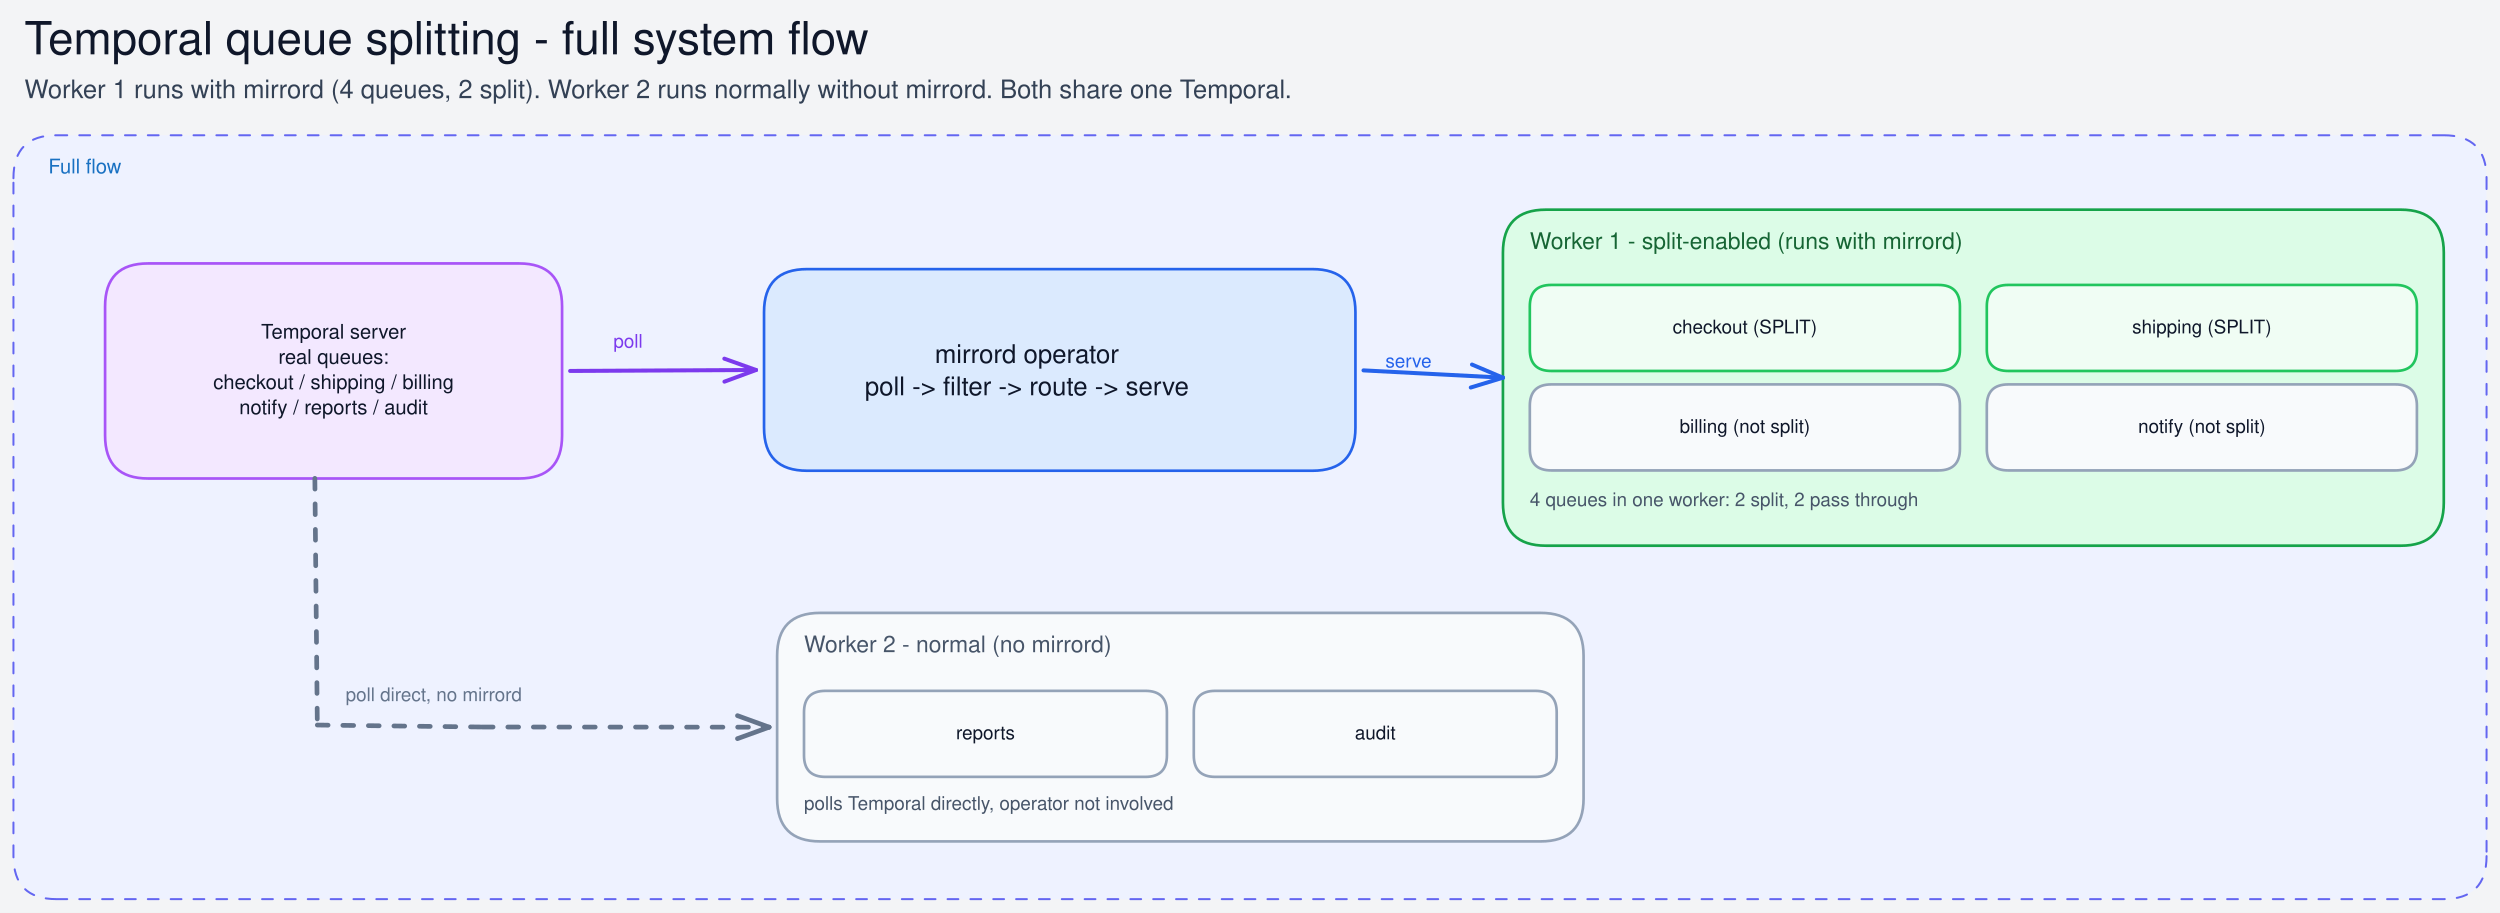
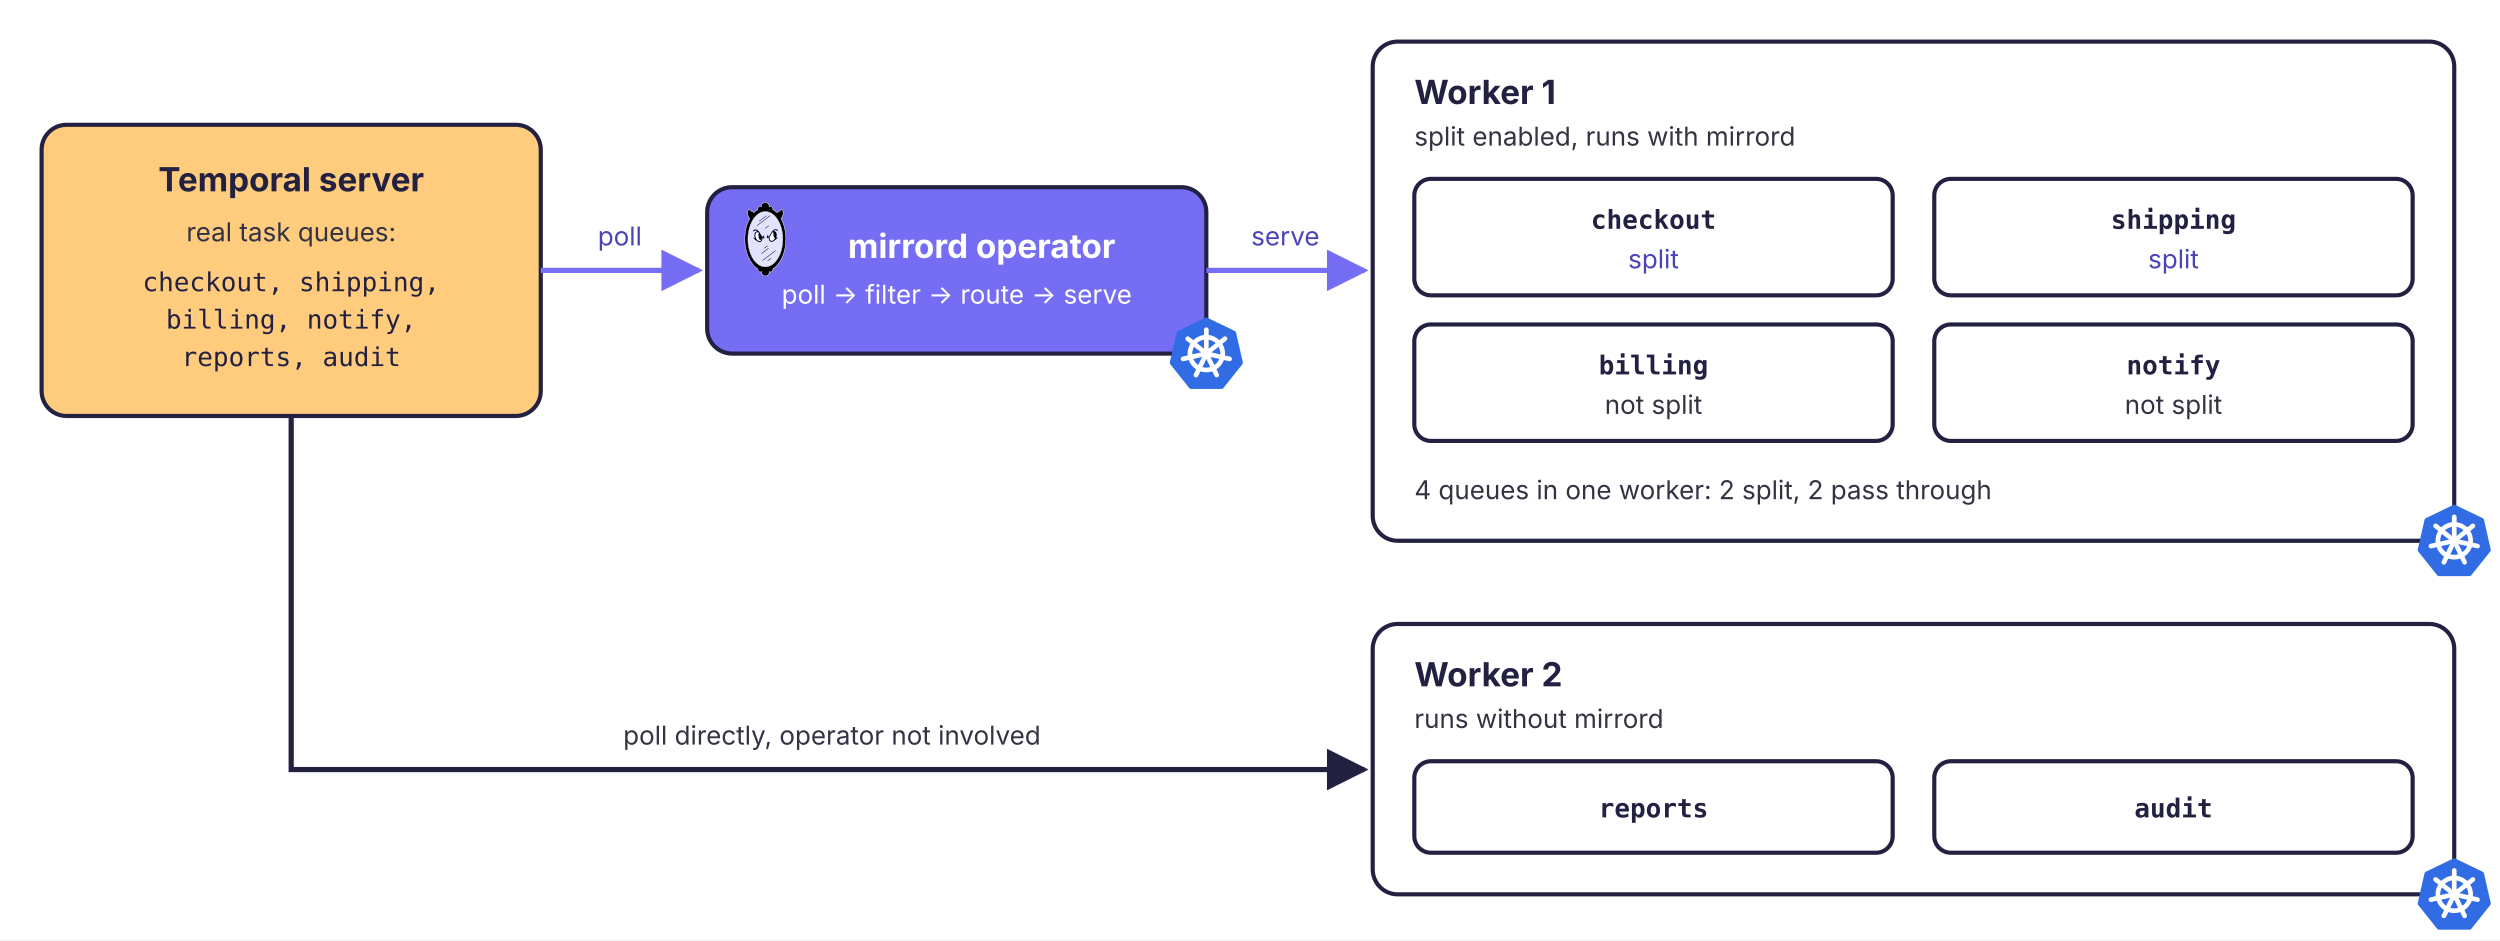
- <svg xmlns="http://www.w3.org/2000/svg" version="1.1" viewBox="0 0 1860 678.949" width="1860" height="678.949">
+ <svg xmlns="http://www.w3.org/2000/svg" viewBox="0 0 1202 452" width="1202" height="452" font-family="Inter, Helvetica, Arial, sans-serif" role="img" aria-labelledby="t d">
  <defs>
-     <style class="style-fonts">
-       </style>
+     <marker id="arrow" viewBox="0 0 10 10" refX="9" refY="5" markerWidth="8" markerHeight="8" orient="auto-start-reverse">
+       <path d="M0 0 L10 5 L0 10 z" fill="#232141" />
+     </marker>
+     <marker id="arrow-purple" viewBox="0 0 10 10" refX="9" refY="5" markerWidth="8" markerHeight="8" orient="auto-start-reverse">
+       <path d="M0 0 L10 5 L0 10 z" fill="#756DF3" />
+     </marker>
+     <symbol id="k8s" viewBox="0 0 32 32">
+       <polygon points="16.00,1.60 27.73,7.25 30.62,19.94 22.51,30.11 9.49,30.11 1.38,19.94 4.27,7.25" fill="#326CE5" stroke="#326CE5" stroke-width="2" stroke-linejoin="round" />
+       <g fill="none" stroke="#ffffff" stroke-width="2" stroke-linecap="round">
+         <circle cx="16" cy="16" r="7" />
+         <line x1="16.00" y1="13.40" x2="16.00" y2="5.80" />
+         <line x1="18.03" y1="14.38" x2="23.97" y2="9.64" />
+         <line x1="18.53" y1="16.58" x2="25.94" y2="18.27" />
+         <line x1="17.13" y1="18.34" x2="20.43" y2="25.19" />
+         <line x1="14.87" y1="18.34" x2="11.57" y2="25.19" />
+         <line x1="13.47" y1="16.58" x2="6.06" y2="18.27" />
+         <line x1="13.97" y1="14.38" x2="8.03" y2="9.64" />
+       </g>
+       <circle cx="16" cy="16" r="2.4" fill="#ffffff" />
+     </symbol>
+     <symbol id="mirrord" viewBox="97 61 391 696">
+       <path fill="#ffffff" d="M255.6,387c4.1,19.1-0.9,36.1-12,40.5c-8.2,3.2-17.8,0-26.5-8.2c-0.3-0.6-0.9-0.9-1.5-1.2c0,0,0,0-0.3-0.3 c-5.5-5.6-10.5-13.2-14-22c-4.7-11.5-6.1-23.2-4.4-33.5c1.8-9.4,6.1-16.1,12.8-18.8c5.5-2.3,12.5-1.5,19.3,2.6 c1.5,2.3,2.6,4.4,3.8,6.2c-4.1,2.6-6.4,10.3-6.4,20.3l3.2,1.8l11.1,6.5l-12.5,1.5h-0.9c0.3,1.2,0.3,2.3,0.6,3.5 c3.2,17.9,12,31.1,19,29.7c6.4-1.2,9.6-14.4,7.6-30.2C255.3,386.4,255.6,386.7,255.6,387z" />
+       <path fill="#ffffff" d="M384,398.4c-3.2,6.8-7.3,12.3-12,17c0,0,0,0-0.3,0c-0.6,0.3-0.9,0.9-1.2,1.2c-8.7,7.9-18.4,11.5-26.5,8.2 c-11.1-4.7-16-21.4-12-40.5c1.5-1.8,3.2-3.8,4.7-5.6c5-6.5,9-13.2,12.8-20l1.2-2.1c1.2-1.8,2-3.8,3.2-5.6c1.2-2.1,2.6-4.4,4.4-7 c3.5-2.1,6.7-3.2,9.9-3.8c-2,4.7-2.3,10.3-2.3,15.3l3.2,1.8l11.1,6.5l-12.5,1.5h-0.9c0.3,1.2,0.3,2.3,0.6,3.8 C370.5,384.6,377.5,397,384,398.4z" />
+       <path fill="#E4E3FD" d="M405,391.7c-1.5-1.2-3.8-0.9-5,0.6c-3.2,4.1-7,7.9-11.1,11.5c1.2-2.3,2.6-5,3.5-7.6 c5.3-12.6,6.7-25.8,4.7-37.3c-2.3-12-8.2-20.6-16.9-24.1c-4.1-1.8-8.8-2.1-13.7-1.2c4.4-4.4,10.2-8.5,17.5-10 c8.2-1.5,16.6,1.5,20.4,7.3c1.2,1.5,3.2,2.1,5,0.9c1.5-1.2,2-3.2,0.9-4.7c-5.5-8.2-16.6-12.3-27.4-10c-11.1,2.1-19.3,9.7-24.2,15.6 c-2,2.3-3.8,5-5.5,7.3c-2,2.9-3.5,5.6-5,8.2c-1.2,2.1-2.3,3.8-3.2,5.6l-1.2,2.1c-3.8,6.5-7.6,13.2-12.3,19.1 c-5.8,7.6-11.7,12.9-18.4,16.7c0.6-5,2-9.7,4.4-14.1c0.9-1.8,0.3-3.8-1.5-4.7c-1.7-0.9-3.8-0.3-4.7,1.5c-2.9,5.6-4.7,11.5-5.3,17.6 c0,0.9-0.3,3.5,1.5,5.6c1.2,1.2,2.3,1.8,4.1,1.8c1.5,0,2.9-0.3,4.4-1.5c2.6-1.5,5.3-3.2,7.9-5.3c-1.7,18.5,5,34.1,17.5,39.3 c2.9,1.2,5.8,1.8,8.8,1.8c8.5,0,17.5-4.4,25.4-12c11.4-6.2,21.6-14.4,29.5-24.7C406.7,395.2,406.4,392.8,405,391.7z M292.1,149.1 c90.1,0,163.6,116.6,163.6,259.6s-73.5,259.6-163.6,259.6c-90.4,0-163.6-116.6-163.6-259.6S201.9,149.1,292.1,149.1z M389.5,517.3 c0.9-0.6,0.9-1.8,0.3-2.3c-0.6-0.9-1.8-0.9-2.3-0.3l-122.5,93.7c-0.9,0.6-0.9,1.8-0.3,2.3c0.3,0.3,0.9,0.6,1.5,0.6 c0.3,0,0.9,0,1.2-0.3L389.5,517.3z M346.9,589c0.9-0.6,0.9-1.8,0.3-2.3c-0.6-0.9-1.8-0.9-2.3-0.3l-31.2,23.2 c-0.9,0.6-0.9,1.8-0.3,2.3c0.3,0.6,0.9,0.9,1.5,0.9c0.3,0,0.6-0.3,0.9-0.3L346.9,589z M338.2,189.1c0.9-0.6,0.9-1.8,0.3-2.3 c-0.6-0.9-1.8-0.9-2.3-0.3l-122.5,93.4c-0.9,0.6-0.9,1.8-0.3,2.3c0.3,0.3,0.9,0.6,1.5,0.6c0.3,0,0.9,0,0.9-0.3L338.2,189.1z M324.4,284.5c0.9-0.6,0.9-1.8,0.3-2.3c-0.6-0.9-1.7-0.9-2.3-0.3l-31.2,22.9c-0.9,0.6-0.9,1.8-0.3,2.3c0.3,0.6,0.9,0.6,1.5,0.6 c0.3,0,0.6,0,0.9-0.3L324.4,284.5z M322.7,495.9c0.9-0.6,0.9-1.8,0.3-2.3c-0.6-0.9-1.8-0.9-2.3-0.3l-66.2,50.8 c-0.9,0.6-0.9,1.8-0.3,2.3c0.3,0.3,0.9,0.6,1.5,0.6c0.3,0,0.6,0,0.9-0.3L322.7,495.9z M314.8,472.4c0.9-0.6,0.9-1.8,0.3-2.3 c-0.6-0.9-1.8-0.9-2.3-0.3L281.6,493c-0.9,0.6-0.9,1.8-0.3,2.3c0.3,0.6,0.9,0.9,1.5,0.9c0.3,0,0.9-0.3,0.9-0.3L314.8,472.4z M302.3,190.5c0.9-0.6,0.9-1.8,0.3-2.3c-0.6-0.9-1.7-0.9-2.3-0.3L234,239c-0.9,0.6-0.9,1.8-0.3,2.3c0.3,0.3,0.9,0.6,1.5,0.6 c0.3,0,0.9,0,1.2-0.3L302.3,190.5z M280.1,399.6c1.8-2.1,1.5-4.7,1.5-5.6c-0.6-6.2-2.3-12.3-5-17.9c-0.9-1.8-2.9-2.3-4.7-1.5 c-1.8,0.9-2.3,2.9-1.5,4.7c2.3,4.4,3.8,9.4,4.4,14.1c-6.4-3.8-12.5-9.4-18.4-16.7c-4.7-6.2-8.8-12.9-12.3-19.1l-1.5-2.3 c-1.2-1.8-2-3.8-3.2-5.6c-1.5-2.3-2.9-5.3-5-8.2c0,0,0,0,0-0.3c-1.5-2.3-3.5-5-5.5-7.3c-5-5.9-13.1-13.2-24.2-15.6 c-10.8-2.1-21.9,2.1-27.4,10c-1.2,1.5-0.6,3.8,0.9,4.7c1.5,1.2,3.8,0.6,4.7-0.9c4.1-5.9,12.5-8.8,20.4-7.3 c7.3,1.5,13.1,5.9,17.5,10c-4.7-0.9-9.3-0.3-13.7,1.2c-8.8,3.5-14.6,12-16.9,24.1c-2,11.5-0.3,24.7,4.7,37.3 c1.2,2.6,2.3,5.3,3.5,7.6c-4.1-3.5-7.9-7.3-11.1-11.5c-1.2-1.5-3.5-1.8-5-0.6c-1.5,1.2-1.8,3.5-0.6,5c8.2,10,18.4,18.5,29.5,24.7 c7.9,7.6,16.9,11.7,25.7,11.7c2.9,0,6.1-0.6,8.8-1.8c12.5-5.3,19-20.6,17.5-39.3c2.6,2.1,5,3.8,7.9,5.3c1.5,0.9,2.9,1.2,4.4,1.2 C277.8,401.4,279.2,400.8,280.1,399.6z" />
+       <path d="M439.4,215.2c29.5,54,45.5,122.4,45.5,193.8c0,123.6-49,234.9-122.8,279.2c0.6,2.1,1.2,4.4,1.2,6.8 c0,12.3-10.2,22.6-22.5,22.6c-4.4,0-8.8-1.2-12.3-3.5c0.3,1.2,0.3,2.6,0.3,3.8c0,20.3-16.3,36.7-36.5,36.7s-36.5-16.4-36.5-36.7 c0-1.2,0-2.6,0.3-3.8c-3.5,2.3-7.9,3.5-12.3,3.5c-12.3,0-22.5-10-22.5-22.6c0-2.3,0.3-4.7,1.2-6.8C148.6,643.6,99.3,532.3,99.3,409 c0-71.9,16.3-140.9,46.4-195.3c-1.5-0.9-2.3-2.1-3.5-3.2c-9.9-11.2-15.5-26.4-16.9-42.6c-0.6-11.5,0.9-23.2,5-33.8 c0.6-1.8,2.6-6.8,7.6-7.3c5.3-0.6,8.5,3.8,11.4,7.9c1.2,1.5,2.3,2.9,2.9,3.8c5.5,5.3,12.5,9.7,21.6,13.8c4.4,2.1,9,3.8,13.4,5.3 c11.1-11.2,22.8-20.6,35-27.9c-0.6-2.3-1.2-4.4-1.2-6.8c0-12.3,10.2-22.6,22.5-22.6c4.4,0,8.8,1.2,12.3,3.5c0-1.2-0.3-2.6-0.3-3.8 c0-20.3,16.3-36.7,36.5-36.7c20.1,0,36.5,16.4,36.5,36.7c0,1.2,0,2.6-0.3,3.8c3.5-2.3,7.9-3.5,12.3-3.5c12.5,0,22.5,10.3,22.5,22.6 c0,2.3-0.3,4.7-1.2,6.8c12.5,7.6,24.8,17.3,36.2,29.1c4.7-1.5,9-3.2,13.7-5.3c9-4.1,16-8.5,21.6-13.8c0.9-0.9,2-2.3,2.9-3.8 c2.9-4.1,6.1-8.5,11.4-7.9c5,0.6,7,5.6,7.6,7.3c4.1,10.6,5.5,22.3,4.7,33.8c-1.2,15.9-7,31.4-16.9,42.6 C442.3,212.6,441.1,214,439.4,215.2z M455.7,409c0-143.3-73.5-259.6-163.6-259.6c-90.4,0-163.6,116.6-163.6,259.6 c0,143,73.5,259.6,163.6,259.6C382.5,668.6,455.7,552,455.7,409z" />
+       <path fill="#ffffff" d="M292.4,756.6c-21.2,0-38.5-17.4-38.5-38.7c0-0.1,0-0.2,0-0.3c-3,1.3-6.5,2-10,2c-13.5,0-24.5-11-24.5-24.6 c0-2.2,0.2-4.2,0.7-5.9c-36.1-22.2-66.8-60.3-88.9-110.2C109,528.5,97.3,469.7,97.3,409c0-71.5,16.3-140.6,45.8-194.7 c-0.6-0.5-1.1-1-1.5-1.5c-0.3-0.3-0.5-0.6-0.8-0.8l-0.1-0.1c-9.7-10.9-15.9-26.4-17.4-43.7c-0.6-12.5,1.1-24.4,5.1-34.7 c0.8-2.3,3.2-7.9,9.2-8.6c6.5-0.7,10.4,4.7,13.2,8.7c1.1,1.4,2.2,2.8,2.9,3.7c5.3,5,11.9,9.2,20.9,13.3c3.5,1.7,7.6,3.3,12.1,4.8 c10.7-10.7,21.9-19.6,33.2-26.5c-0.5-1.9-0.9-3.7-0.9-5.8c0-13.3,11.2-24.6,24.5-24.6c3.5,0,6.9,0.7,10,2c0-0.1,0-0.2,0-0.3 c0-21.3,17.3-38.7,38.5-38.7c21.2,0,38.5,17.4,38.5,38.7c0,0.1,0,0.2,0,0.3c3-1.3,6.5-2,10-2c13.5,0,24.5,11,24.5,24.6 c0,2.2-0.2,4.2-0.7,5.9c12.2,7.6,23.8,16.9,34.3,27.6c3.7-1.2,7.6-2.7,12.3-4.8c9-4.1,15.7-8.4,21-13.4c0.7-0.7,1.8-2,2.6-3.4 l0.1-0.1c2.8-4,6.7-9.5,13.2-8.8c6,0.7,8.5,6.3,9.3,8.7c4,10.4,5.7,22.4,4.8,34.5c-1.2,16.6-7.5,32.4-17.2,43.5c-0.4,1-1.3,2-2.4,3 c29,53.9,44.9,122.4,44.9,193.3c0,60.9-11.7,119.7-33.9,170.2c-22,49.9-52.6,87.9-88.6,110c0.5,1.9,0.8,3.8,0.8,5.8 c0,13.3-11.2,24.6-24.5,24.6c-3.5,0-6.9-0.7-10-2c0,0.1,0,0.2,0,0.3C330.8,739.2,313.6,756.6,292.4,756.6z M259.4,709.5l-1.2,5 c-0.2,0.9-0.2,2.3-0.2,3.3c0,19.1,15.5,34.7,34.5,34.7s34.5-15.6,34.5-34.7c0-1.1,0-2.4-0.2-3.3l-1.2-5l4.3,2.9 c3.1,2.1,7,3.2,11.1,3.2c11.1,0,20.5-9.4,20.5-20.6c0-2.1-0.5-4.2-1.1-6.2l-0.4-1.5l1.3-0.8c72.9-43.8,121.8-155.3,121.8-277.5 c0-70.8-16.1-139.3-45.3-192.8l-0.9-1.6l1.5-1c1.6-1.1,2.3-2.2,2.4-2.5l0.1-0.4l0.3-0.3c9.3-10.4,15.2-25.5,16.4-41.4 c0.9-11.6-0.7-22.9-4.5-32.9c-0.6-1.7-2.3-5.6-6-6.1c-3.8-0.4-6.3,2.6-9.5,7c-0.9,1.5-2.1,3-3.2,4.1c-5.7,5.4-12.7,9.9-22.2,14.2 c-5.4,2.4-9.7,4-13.9,5.4l-1.2,0.4l-0.9-0.9c-10.9-11.3-23-21-35.8-28.8l-1.5-0.9l0.7-1.6c0.7-1.6,1-3.5,1-6 c0-11.4-9.2-20.6-20.5-20.6c-4.1,0-8.1,1.1-11.1,3.2l-4.3,2.9l1.2-5c0.2-0.9,0.2-2.3,0.2-3.3c0-19.1-15.5-34.7-34.5-34.7 c-19,0-34.5,15.6-34.5,34.7c0,0.5,0.1,1.1,0.1,1.7c0.1,0.7,0.2,1.4,0.2,2.1v3.8l-3.1-2.1c-3.1-2.1-7-3.2-11.1-3.2 c-11.1,0-20.5,9.4-20.5,20.6c0,1.9,0.4,3.6,0.9,5.6l0.5,2.1l-1.3,0.8c-11.8,7.1-23.5,16.4-34.6,27.6l-0.9,0.9l-1.2-0.4 c-5.1-1.7-9.7-3.5-13.6-5.4c-9.5-4.3-16.5-8.8-22.1-14.2l-0.2-0.2l-0.1-0.2c-0.5-0.8-1.7-2.2-2.8-3.6l-0.1-0.1 c-3.1-4.4-5.7-7.5-9.5-7.1c-3.7,0.4-5.4,4.3-5.9,6c-3.8,9.8-5.5,21.2-4.9,33c1.5,16.4,7.3,31.1,16.4,41.3c0.3,0.3,0.6,0.6,0.9,0.9 c0.7,0.8,1.4,1.5,2.2,2l1.6,1l-0.9,1.7c-29.7,53.8-46.1,122.8-46.1,194.3c0,121.9,49.2,233.4,122.4,277.5l1.5,0.9l-0.7,1.6 c-0.7,1.6-1,3.5-1,6c0,11.4,9.2,20.6,20.5,20.6c4.1,0,8.1-1.1,11.1-3.2L259.4,709.5z M292.1,670.6c-91.3,0-165.6-117.3-165.6-261.6 s74.3-261.6,165.6-261.6c91.3,0,165.6,117.3,165.6,261.6S383.4,670.6,292.1,670.6z M292.1,151.4c-89.1,0-161.6,115.5-161.6,257.6 c0,68.8,16.9,133.5,47.7,182.3c30.6,48.5,71,75.2,113.9,75.2c89.1,0,161.6-115.5,161.6-257.6C453.7,267,381.2,151.4,292.1,151.4z" />
+       <path d="M344.9,586.3c0.9-0.6,1.7-0.3,2.3,0.3c0.6,0.9,0.3,1.8-0.3,2.3l-31.2,23.2c-0.3,0.3-0.6,0.3-0.9,0.3 c-0.6,0-1.2-0.3-1.5-0.9c-0.6-0.9-0.3-1.8,0.3-2.3L344.9,586.3z" />
+       <path d="M372,415.5c4.4-4.4,8.5-10.3,12-17c-6.4-1.8-13.4-13.8-16.3-29.7c-0.3-1.2-0.6-2.3-0.6-3.8h0.9l12.5-1.5l-11.1-6.5 l-3.2-1.8c0-5,0.3-10.6,2.3-15.3c-3.2,0.6-6.7,1.8-9.9,3.8c-1.8,2.3-3.2,5-4.4,7c-1.2,2.1-2.3,3.8-3.2,5.6l-1.2,2.1 c-3.8,6.5-7.9,13.5-12.8,20c-1.5,2.1-3.2,3.8-4.7,5.6c-4.1,19.1,0.9,35.8,12,40.5c8.2,3.2,17.8-0.3,26.5-8.2 C370.8,416.3,371.4,415.8,372,415.5z M410.5,326.8c1.2,1.5,0.9,3.8-0.9,4.7c-1.5,1.2-3.8,0.9-5-0.9c-4.1-5.9-12.5-8.8-20.4-7.3 c-7.3,1.5-13.1,5.9-17.5,10c4.7-0.9,9.3-0.3,13.7,1.2c8.8,3.5,14.9,12,16.9,24.1c2,11.5,0.3,24.7-4.7,37.3 c-1.2,2.6-2.3,5.3-3.5,7.6c4.1-3.5,7.9-7.3,11.1-11.5c1.2-1.5,3.5-1.8,5-0.6c1.5,1.2,1.7,3.5,0.6,5c-8.2,10.3-18.4,18.5-29.5,24.7 c-7.9,7.6-16.9,12-25.4,12c-3.2,0-6.1-0.6-8.8-1.8c-12.5-5.3-19-20.6-17.5-39.3c-2.6,2.1-5.3,3.8-7.9,5.3c-1.5,0.9-3.2,1.5-4.4,1.5 c-1.5,0-2.9-0.6-4.1-1.8c-1.7-2.1-1.5-4.7-1.5-5.6c0.6-6.2,2.3-12,5.3-17.6c0.9-1.8,2.9-2.3,4.7-1.5c1.8,0.9,2.3,2.9,1.5,4.7 c-2.3,4.4-3.8,9.4-4.4,14.1c6.4-3.8,12.5-9.4,18.4-16.7c4.7-6.2,8.8-12.6,12.3-19.1l1.2-2.1c1.2-2.1,2.3-3.8,3.2-5.6 c1.5-2.3,2.9-5.3,5-8.2c1.8-2.3,3.5-5,5.5-7.3c5-5.9,13.4-13.2,24.2-15.6C393.9,314.5,405,318.6,410.5,326.8z" />
+       <path d="M324.4,284.5l-31.5,23.2c-0.3,0.3-0.6,0.3-0.9,0.3c-0.6,0-1.2-0.3-1.5-0.6c-0.6-0.9-0.3-1.8,0.3-2.3l31.2-23.2 c0.9-0.6,1.7-0.3,2.3,0.3C325.6,282.7,325.3,283.9,324.4,284.5z" />
+       <path d="M312.8,469.5c0.9-0.6,1.8-0.3,2.3,0.3c0.6,0.9,0.3,1.8-0.3,2.3l-31.2,23.2c-0.3,0.3-0.6,0.3-0.9,0.3 c-0.6,0-1.2-0.3-1.5-0.9c-0.6-0.9-0.3-1.8,0.3-2.3L312.8,469.5z" />
+       <path d="M387.5,514.7c0.9-0.6,1.8-0.3,2.3,0.3c0.6,0.9,0.3,1.8-0.3,2.3L267,611c-0.3,0.3-0.6,0.3-1.2,0.3c-0.6,0-1.2-0.3-1.5-0.6 c-0.6-0.9-0.6-1.8,0.3-2.3L387.5,514.7z" />
+       <path d="M320.7,493c0.9-0.6,1.8-0.3,2.3,0.3c0.6,0.9,0.6,1.8-0.3,2.3l-66.2,51.1c-0.3,0.3-0.6,0.3-0.9,0.3c-0.6,0-1.2-0.3-1.5-0.6 c-0.6-0.9-0.6-1.8,0.3-2.3L320.7,493z" />
+       <path d="M300.2,187.9c0.9-0.6,1.7-0.3,2.3,0.3c0.6,0.9,0.6,1.8-0.3,2.3l-65.9,51.1c-0.3,0.3-0.6,0.3-1.2,0.3 c-0.6,0-0.9-0.3-1.5-0.6c-0.6-0.9-0.3-1.8,0.3-2.3L300.2,187.9z" />
+       <path d="M213.6,279.8l122.5-93.7c0.6-0.6,1.8-0.3,2.3,0.3c0.6,0.9,0.3,1.8-0.3,2.3l-122.5,93.7c-0.3,0.3-0.6,0.3-0.9,0.3 c-0.6,0-1.2-0.3-1.5-0.6C212.7,281.6,212.7,280.4,213.6,279.8z" />
+       <path d="M243.9,427.5c11.1-4.4,16-21.4,12-40.5c-0.3-0.3-0.6-0.6-0.9-0.9c2,15.9-1.2,29.1-7.6,30.2c-7.3,1.5-15.8-12-19-29.7 c-0.3-1.2-0.3-2.3-0.6-3.5h0.9l12.5-1.5l-11.1-6.5l-3.2-1.8c0-10,2.3-17.6,6.4-20.3c-1.2-2.1-2.3-4.1-3.8-6.2 c-7-4.1-13.7-5-19.3-2.6c-6.4,2.6-11.1,9.4-12.8,18.8c-1.8,10-0.3,22,4.4,33.5c3.5,8.8,8.5,16.4,14,22c0,0,0.3,0,0.3,0.3 c0.6,0.3,1.2,0.9,1.5,1.2C225.9,427.2,235.8,430.7,243.9,427.5z M204.9,319.1c11.1,2.1,19.3,9.7,24.2,15.6c2,2.3,3.8,5,5.5,7.3 c0,0,0,0,0,0.3c2,2.9,3.5,5.6,5,8.2c1.2,1.8,2,3.5,3.2,5.6l1.5,2.3c3.8,6.5,7.6,12.9,12.3,19.1c5.8,7.3,11.7,12.9,18.4,16.7 c-0.6-5-2-9.7-4.4-14.1c-0.9-1.8-0.3-3.8,1.5-4.7c1.8-0.9,3.8-0.3,4.7,1.5c2.9,5.6,4.7,11.5,5,17.9c0,0.9,0.3,3.5-1.5,5.6 c-1.2,1.2-2.6,1.8-4.1,1.8c-1.5,0-2.9-0.6-4.4-1.2c-2.6-1.5-5.3-3.2-7.9-5.3c1.7,18.5-5,34.1-17.5,39.3c-2.9,1.2-5.8,1.8-8.8,1.8 c-8.5,0-17.5-4.4-25.7-11.7c-11.4-6.2-21.6-14.7-29.5-24.7c-1.2-1.5-0.9-3.8,0.6-5c1.5-1.2,3.8-0.9,5,0.6c3.2,4.1,7,7.9,11.1,11.5 c-1.2-2.3-2.6-5-3.5-7.6c-5-12.6-6.7-25.8-4.7-37.3c2-12,8.2-20.6,16.9-24.1c4.1-1.8,8.8-2.1,13.7-1.2c-4.4-4.4-10.2-8.8-17.5-10 c-8.2-1.5-16.6,1.5-20.4,7.3c-1.2,1.5-3.2,2.1-4.7,0.9c-1.5-1.2-2-3.2-0.9-4.7C183,320.9,194.1,317.1,204.9,319.1z" />
+     </symbol>
  </defs>
-   <rect x="0" y="0" width="1860" height="678.949" fill="#f3f4f6" />
-   <g transform="translate(18.18018 10) rotate(0 429.5 21)">
-     <text x="0" y="30.431" font-family="Helvetica, sans-serif, Segoe UI Emoji" font-size="34px" fill="#0f172a" text-anchor="start" style="white-space: pre;" direction="ltr" dominant-baseline="alphabetic">Temporal queue splitting - full system flow</text>
-   </g>
-   <g transform="translate(18.18018 56) rotate(0 900 11.5)">
-     <text x="0" y="17.005" font-family="Helvetica, sans-serif, Segoe UI Emoji" font-size="19px" fill="#334155" text-anchor="start" style="white-space: pre;" direction="ltr" dominant-baseline="alphabetic">Worker 1 runs with mirrord (4 queues, 2 split). Worker 2 runs normally without mirrord. Both share one Temporal.</text>
-   </g>
-   <g stroke-linecap="round" transform="translate(10 100.622) rotate(0 920 284.1636)">
-     <path d="M32 0 C720.12 0, 1408.24 0, 1808 0 C1829.33 0, 1840 10.67, 1840 32 C1840 147.73, 1840 263.47, 1840 536.33 C1840 557.66, 1829.33 568.33, 1808 568.33 C1381.02 568.33, 954.05 568.33, 32 568.33 C10.67 568.33, 0 557.66, 0 536.33 C0 376.08, 0 215.83, 0 32 C0 10.67, 10.67 0, 32 0" stroke="none" stroke-width="0" fill="#eef2ff" />
-     <path d="M32 0 C467.07 0, 902.15 0, 1808 0 M1808 0 C1829.33 0, 1840 10.67, 1840 32 M1840 32 C1840 135.05, 1840 238.09, 1840 536.33 M1840 536.33 C1840 557.66, 1829.33 568.33, 1808 568.33 M1808 568.33 C1287.5 568.33, 767.01 568.33, 32 568.33 M32 568.33 C10.67 568.33, 0 557.66, 0 536.33 M0 536.33 C0 419.76, 0 303.2, 0 32 M0 32 C0 10.67, 10.67 0, 32 0" stroke="#6366f1" stroke-width="1.5" fill="none" stroke-dasharray="8 9" />
-   </g>
-   <g stroke-linecap="round" transform="translate(78.18018 196) rotate(0 170 80)">
-     <path d="M32 0 C132.67 0, 233.35 0, 308 0 C329.33 0, 340 10.67, 340 32 C340 61.83, 340 91.66, 340 128 C340 149.33, 329.33 160, 308 160 C243.88 160, 179.76 160, 32 160 C10.67 160, 0 149.33, 0 128 C0 102.56, 0 77.12, 0 32 C0 10.67, 10.67 0, 32 0" stroke="none" stroke-width="0" fill="#f3e8ff" />
-     <path d="M32 0 C99.62 0, 167.23 0, 308 0 M32 0 C134.15 0, 236.31 0, 308 0 M308 0 C329.33 0, 340 10.67, 340 32 M308 0 C329.33 0, 340 10.67, 340 32 M340 32 C340 63.5, 340 94.99, 340 128 M340 32 C340 66.31, 340 100.63, 340 128 M340 128 C340 149.33, 329.33 160, 308 160 M340 128 C340 149.33, 329.33 160, 308 160 M308 160 C247.61 160, 187.22 160, 32 160 M308 160 C225.69 160, 143.38 160, 32 160 M32 160 C10.67 160, 0 149.33, 0 128 M32 160 C10.67 160, 0 149.33, 0 128 M0 128 C0 107.45, 0 86.91, 0 32 M0 128 C0 106.38, 0 84.76, 0 32 M0 32 C0 10.67, 10.67 0, 32 0 M0 32 C0 10.67, 10.67 0, 32 0" stroke="#a855f7" stroke-width="2" fill="none" />
-   </g>
-   <g transform="translate(90.18018 238.5) rotate(0 158 37.5)">
-     <text x="158" y="13.425" font-family="Helvetica, sans-serif, Segoe UI Emoji" font-size="15px" fill="#0f172a" text-anchor="middle" style="white-space: pre;" direction="ltr" dominant-baseline="alphabetic">Temporal server</text>
-     <text x="158" y="32.175" font-family="Helvetica, sans-serif, Segoe UI Emoji" font-size="15px" fill="#0f172a" text-anchor="middle" style="white-space: pre;" direction="ltr" dominant-baseline="alphabetic">real queues:</text>
-     <text x="158" y="50.925" font-family="Helvetica, sans-serif, Segoe UI Emoji" font-size="15px" fill="#0f172a" text-anchor="middle" style="white-space: pre;" direction="ltr" dominant-baseline="alphabetic">checkout / shipping / billing</text>
-     <text x="158" y="69.675" font-family="Helvetica, sans-serif, Segoe UI Emoji" font-size="15px" fill="#0f172a" text-anchor="middle" style="white-space: pre;" direction="ltr" dominant-baseline="alphabetic">notify / reports / audit</text>
-   </g>
-   <g stroke-linecap="round" transform="translate(568.4432 200.2297) rotate(0 220 75)">
-     <path d="M32 0 C108.98 0, 185.95 0, 408 0 C429.33 0, 440 10.67, 440 32 C440 63.08, 440 94.16, 440 118 C440 139.33, 429.33 150, 408 150 C294.01 150, 180.03 150, 32 150 C10.67 150, 0 139.33, 0 118 C0 87.77, 0 57.54, 0 32 C0 10.67, 10.67 0, 32 0" stroke="none" stroke-width="0" fill="#dbeafe" />
-     <path d="M32 0 C124.12 0, 216.23 0, 408 0 M32 0 C150.11 0, 268.21 0, 408 0 M408 0 C429.33 0, 440 10.67, 440 32 M408 0 C429.33 0, 440 10.67, 440 32 M440 32 C440 63.23, 440 94.45, 440 118 M440 32 C440 60.94, 440 89.88, 440 118 M440 118 C440 139.33, 429.33 150, 408 150 M440 118 C440 139.33, 429.33 150, 408 150 M408 150 C313.95 150, 219.89 150, 32 150 M408 150 C283.97 150, 159.94 150, 32 150 M32 150 C10.67 150, 0 139.33, 0 118 M32 150 C10.67 150, 0 139.33, 0 118 M0 118 C0 84.66, 0 51.32, 0 32 M0 118 C0 85.49, 0 52.98, 0 32 M0 32 C0 10.67, 10.67 0, 32 0 M0 32 C0 10.67, 10.67 0, 32 0" stroke="#2563eb" stroke-width="2" fill="none" />
-   </g>
-   <g transform="translate(579.5379 252.9012) rotate(0 184.436 23.99484)">
-     <text x="184.436" y="17.181" font-family="Helvetica, sans-serif, Segoe UI Emoji" font-size="19.196px" fill="#0f172a" text-anchor="middle" style="white-space: pre;" direction="ltr" dominant-baseline="alphabetic">mirrord operator</text>
-     <text x="184.436" y="41.176" font-family="Helvetica, sans-serif, Segoe UI Emoji" font-size="19.196px" fill="#0f172a" text-anchor="middle" style="white-space: pre;" direction="ltr" dominant-baseline="alphabetic">poll -&gt; filter -&gt; route -&gt; serve</text>
-   </g>
-   <g stroke-linecap="round">
-     <g transform="translate(424.1802 275.9852) rotate(0 69.13152 -0.3548724)">
-       <path d="M0 0 C33.87 -0.17, 67.75 -0.35, 138.26 -0.71 M0 0 C35.69 -0.18, 71.37 -0.37, 138.26 -0.71" stroke="#7c3aed" stroke-width="3" fill="none" />
-     </g>
-     <g transform="translate(424.1802 275.9852) rotate(0 69.13152 -0.3548724)">
-       <path d="M114.81 7.96 C120.56 5.84, 126.3 3.71, 138.26 -0.71 M114.81 7.96 C120.87 5.72, 126.92 3.49, 138.26 -0.71" stroke="#7c3aed" stroke-width="3" fill="none" />
-     </g>
-     <g transform="translate(424.1802 275.9852) rotate(0 69.13152 -0.3548724)">
-       <path d="M114.73 -9.14 C120.49 -7.07, 126.26 -5.01, 138.26 -0.71 M114.73 -9.14 C120.8 -6.96, 126.88 -4.79, 138.26 -0.71" stroke="#7c3aed" stroke-width="3" fill="none" />
-     </g>
-   </g>
-   <mask />
-   <g transform="translate(456.3606 246.161) rotate(0 22 8.5)">
-     <text x="0" y="12.53" font-family="Helvetica, sans-serif, Segoe UI Emoji" font-size="14px" fill="#7c3aed" text-anchor="start" style="white-space: pre;" direction="ltr" dominant-baseline="alphabetic">poll</text>
-   </g>
-   <g stroke-linecap="round" transform="translate(1118.18 156) rotate(0 350 125)">
-     <path d="M32 0 C213.05 0, 394.09 0, 668 0 C689.33 0, 700 10.67, 700 32 C700 80.89, 700 129.78, 700 218 C700 239.33, 689.33 250, 668 250 C512.28 250, 356.56 250, 32 250 C10.67 250, 0 239.33, 0 218 C0 157.65, 0 97.31, 0 32 C0 10.67, 10.67 0, 32 0" stroke="none" stroke-width="0" fill="#dcfce7" />
-     <path d="M32 0 C187.83 0, 343.65 0, 668 0 M32 0 C160.53 0, 289.05 0, 668 0 M668 0 C689.33 0, 700 10.67, 700 32 M668 0 C689.33 0, 700 10.67, 700 32 M700 32 C700 75.35, 700 118.71, 700 218 M700 32 C700 86.79, 700 141.58, 700 218 M700 218 C700 239.33, 689.33 250, 668 250 M700 218 C700 239.33, 689.33 250, 668 250 M668 250 C469.04 250, 270.07 250, 32 250 M668 250 C417.96 250, 167.91 250, 32 250 M32 250 C10.67 250, 0 239.33, 0 218 M32 250 C10.67 250, 0 239.33, 0 218 M0 218 C0 155.71, 0 93.42, 0 32 M0 218 C0 165.23, 0 112.47, 0 32 M0 32 C0 10.67, 10.67 0, 32 0 M0 32 C0 10.67, 10.67 0, 32 0" stroke="#16a34a" stroke-width="2" fill="none" />
-   </g>
-   <g transform="translate(1138.18 170) rotate(0 232.5 10.5)">
-     <text x="0" y="15.215" font-family="Helvetica, sans-serif, Segoe UI Emoji" font-size="17px" fill="#166534" text-anchor="start" style="white-space: pre;" direction="ltr" dominant-baseline="alphabetic">Worker 1  -  split-enabled (runs with mirrord)</text>
-   </g>
-   <g stroke-linecap="round" transform="translate(1138.18 212) rotate(0 160 32)">
-     <path d="M16 0 C109.49 0, 202.99 0, 304 0 C314.67 0, 320 5.33, 320 16 C320 26.03, 320 36.07, 320 48 C320 58.67, 314.67 64, 304 64 C213.08 64, 122.16 64, 16 64 C5.33 64, 0 58.67, 0 48 C0 41.25, 0 34.5, 0 16 C0 5.33, 5.33 0, 16 0" stroke="none" stroke-width="0" fill="#f0fdf4" />
-     <path d="M16 0 C86.57 0, 157.13 0, 304 0 M16 0 C115.67 0, 215.34 0, 304 0 M304 0 C314.67 0, 320 5.33, 320 16 M304 0 C314.67 0, 320 5.33, 320 16 M320 16 C320 24.58, 320 33.16, 320 48 M320 16 C320 24.76, 320 33.51, 320 48 M320 48 C320 58.67, 314.67 64, 304 64 M320 48 C320 58.67, 314.67 64, 304 64 M304 64 C204.88 64, 105.75 64, 16 64 M304 64 C239.26 64, 174.52 64, 16 64 M16 64 C5.33 64, 0 58.67, 0 48 M16 64 C5.33 64, 0 58.67, 0 48 M0 48 C0 38.13, 0 28.26, 0 16 M0 48 C0 40.43, 0 32.86, 0 16 M0 16 C0 5.33, 5.33 0, 16 0 M0 16 C0 5.33, 5.33 0, 16 0" stroke="#22c55e" stroke-width="2" fill="none" />
-   </g>
-   <g transform="translate(1150.18 235.5) rotate(0 148 8.5)">
-     <text x="148" y="12.53" font-family="Helvetica, sans-serif, Segoe UI Emoji" font-size="14px" fill="#0f172a" text-anchor="middle" style="white-space: pre;" direction="ltr" dominant-baseline="alphabetic">checkout  (SPLIT)</text>
-   </g>
-   <g stroke-linecap="round" transform="translate(1478.18 212) rotate(0 160 32)">
-     <path d="M16 0 C121.01 0, 226.01 0, 304 0 C314.67 0, 320 5.33, 320 16 C320 27.66, 320 39.31, 320 48 C320 58.67, 314.67 64, 304 64 C192.68 64, 81.36 64, 16 64 C5.33 64, 0 58.67, 0 48 C0 38.48, 0 28.97, 0 16 C0 5.33, 5.33 0, 16 0" stroke="none" stroke-width="0" fill="#f0fdf4" />
-     <path d="M16 0 C86.57 0, 157.14 0, 304 0 M16 0 C99.54 0, 183.08 0, 304 0 M304 0 C314.67 0, 320 5.33, 320 16 M304 0 C314.67 0, 320 5.33, 320 16 M320 16 C320 25.7, 320 35.4, 320 48 M320 16 C320 24.09, 320 32.17, 320 48 M320 48 C320 58.67, 314.67 64, 304 64 M320 48 C320 58.67, 314.67 64, 304 64 M304 64 C195.85 64, 87.7 64, 16 64 M304 64 C230.15 64, 156.3 64, 16 64 M16 64 C5.33 64, 0 58.67, 0 48 M16 64 C5.33 64, 0 58.67, 0 48 M0 48 C0 38.97, 0 29.94, 0 16 M0 48 C0 35.54, 0 23.08, 0 16 M0 16 C0 5.33, 5.33 0, 16 0 M0 16 C0 5.33, 5.33 0, 16 0" stroke="#22c55e" stroke-width="2" fill="none" />
-   </g>
-   <g transform="translate(1490.18 235.5) rotate(0 148 8.5)">
-     <text x="148" y="12.53" font-family="Helvetica, sans-serif, Segoe UI Emoji" font-size="14px" fill="#0f172a" text-anchor="middle" style="white-space: pre;" direction="ltr" dominant-baseline="alphabetic">shipping  (SPLIT)</text>
-   </g>
-   <g stroke-linecap="round" transform="translate(1138.18 286) rotate(0 160 32)">
-     <path d="M16 0 C74.92 0, 133.83 0, 304 0 C314.67 0, 320 5.33, 320 16 C320 22.88, 320 29.76, 320 48 C320 58.67, 314.67 64, 304 64 C229.88 64, 155.75 64, 16 64 C5.33 64, 0 58.67, 0 48 C0 35.72, 0 23.43, 0 16 C0 5.33, 5.33 0, 16 0" stroke="none" stroke-width="0" fill="#f8fafc" />
-     <path d="M16 0 C86.57 0, 157.14 0, 304 0 M16 0 C83.41 0, 150.81 0, 304 0 M304 0 C314.67 0, 320 5.33, 320 16 M304 0 C314.67 0, 320 5.33, 320 16 M320 16 C320 26.82, 320 37.64, 320 48 M320 16 C320 23.41, 320 30.83, 320 48 M320 48 C320 58.67, 314.67 64, 304 64 M320 48 C320 58.67, 314.67 64, 304 64 M304 64 C244.42 64, 184.84 64, 16 64 M304 64 C221.04 64, 138.07 64, 16 64 M16 64 C5.33 64, 0 58.67, 0 48 M16 64 C5.33 64, 0 58.67, 0 48 M0 48 C0 39.82, 0 31.63, 0 16 M0 48 C0 37.05, 0 26.1, 0 16 M0 16 C0 5.33, 5.33 0, 16 0 M0 16 C0 5.33, 5.33 0, 16 0" stroke="#94a3b8" stroke-width="2" fill="none" />
-   </g>
-   <g transform="translate(1150.18 309.5) rotate(0 148 8.5)">
-     <text x="148" y="12.53" font-family="Helvetica, sans-serif, Segoe UI Emoji" font-size="14px" fill="#0f172a" text-anchor="middle" style="white-space: pre;" direction="ltr" dominant-baseline="alphabetic">billing  (not split)</text>
-   </g>
-   <g stroke-linecap="round" transform="translate(1478.18 286) rotate(0 160 32)">
-     <path d="M16 0 C86.43 0, 156.86 0, 304 0 C314.67 0, 320 5.33, 320 16 C320 24.5, 320 33, 320 48 C320 58.67, 314.67 64, 304 64 C209.47 64, 114.95 64, 16 64 C5.33 64, 0 58.67, 0 48 C0 39.35, 0 30.7, 0 16 C0 5.33, 5.33 0, 16 0" stroke="none" stroke-width="0" fill="#f8fafc" />
-     <path d="M16 0 C86.57 0, 157.15 0, 304 0 M16 0 C124.87 0, 233.75 0, 304 0 M304 0 C314.67 0, 320 5.33, 320 16 M304 0 C314.67 0, 320 5.33, 320 16 M320 16 C320 27.94, 320 39.88, 320 48 M320 16 C320 22.74, 320 29.49, 320 48 M320 48 C320 58.67, 314.67 64, 304 64 M320 48 C320 58.67, 314.67 64, 304 64 M304 64 C235.39 64, 166.79 64, 16 64 M304 64 C211.92 64, 119.85 64, 16 64 M16 64 C5.33 64, 0 58.67, 0 48 M16 64 C5.33 64, 0 58.67, 0 48 M0 48 C0 40.66, 0 33.32, 0 16 M0 48 C0 38.56, 0 29.12, 0 16 M0 16 C0 5.33, 5.33 0, 16 0 M0 16 C0 5.33, 5.33 0, 16 0" stroke="#94a3b8" stroke-width="2" fill="none" />
-   </g>
-   <g transform="translate(1490.18 309.5) rotate(0 148 8.5)">
-     <text x="148" y="12.53" font-family="Helvetica, sans-serif, Segoe UI Emoji" font-size="14px" fill="#0f172a" text-anchor="middle" style="white-space: pre;" direction="ltr" dominant-baseline="alphabetic">notify  (not split)</text>
-   </g>
-   <g transform="translate(1138.18 364) rotate(0 196.5 8.5)">
-     <text x="0" y="12.53" font-family="Helvetica, sans-serif, Segoe UI Emoji" font-size="14px" fill="#475569" text-anchor="start" style="white-space: pre;" direction="ltr" dominant-baseline="alphabetic">4 queues in one worker: 2 split, 2 pass through</text>
-   </g>
-   <g stroke-linecap="round">
-     <g transform="translate(1014.443 275.5593) rotate(0 51.86848 2.720332)">
-       <path d="M0 0 C25.42 1.33, 50.84 2.67, 103.74 5.44 M0 0 C40.87 2.14, 81.75 4.29, 103.74 5.44" stroke="#2563eb" stroke-width="3" fill="none" />
-     </g>
-     <g transform="translate(1014.443 275.5593) rotate(0 51.86848 2.720332)">
-       <path d="M79.83 12.75 C85.69 10.96, 91.55 9.17, 103.74 5.44 M79.83 12.75 C89.25 9.87, 98.67 6.99, 103.74 5.44" stroke="#2563eb" stroke-width="3" fill="none" />
-     </g>
-     <g transform="translate(1014.443 275.5593) rotate(0 51.86848 2.720332)">
-       <path d="M80.72 -4.33 C86.36 -1.93, 92 0.46, 103.74 5.44 M80.72 -4.33 C89.79 -0.48, 98.86 3.37, 103.74 5.44" stroke="#2563eb" stroke-width="3" fill="none" />
-     </g>
-   </g>
-   <mask />
-   <g transform="translate(1030.747 260.8781) rotate(0 26 8.5)">
-     <text x="0" y="12.53" font-family="Helvetica, sans-serif, Segoe UI Emoji" font-size="14px" fill="#2563eb" text-anchor="start" style="white-space: pre;" direction="ltr" dominant-baseline="alphabetic">serve</text>
-   </g>
-   <g stroke-linecap="round" transform="translate(578.1802 456) rotate(0 300 85)">
-     <path d="M32 0 C216.63 0, 401.26 0, 568 0 C589.33 0, 600 10.67, 600 32 C600 63, 600 94, 600 138 C600 159.33, 589.33 170, 568 170 C457.94 170, 347.89 170, 32 170 C10.67 170, 0 159.33, 0 138 C0 107.62, 0 77.25, 0 32 C0 10.67, 10.67 0, 32 0" stroke="none" stroke-width="0" fill="#f8fafc" />
-     <path d="M32 0 C163.36 0, 294.71 0, 568 0 M32 0 C213.17 0, 394.34 0, 568 0 M568 0 C589.33 0, 600 10.67, 600 32 M568 0 C589.33 0, 600 10.67, 600 32 M600 32 C600 59.63, 600 87.25, 600 138 M600 32 C600 69.99, 600 107.97, 600 138 M600 138 C600 159.33, 589.33 170, 568 170 M600 138 C600 159.33, 589.33 170, 568 170 M568 170 C398.31 170, 228.63 170, 32 170 M568 170 C354.24 170, 140.47 170, 32 170 M32 170 C10.67 170, 0 159.33, 0 138 M32 170 C10.67 170, 0 159.33, 0 138 M0 138 C0 110.08, 0 82.16, 0 32 M0 138 C0 108.63, 0 79.25, 0 32 M0 32 C0 10.67, 10.67 0, 32 0 M0 32 C0 10.67, 10.67 0, 32 0" stroke="#94a3b8" stroke-width="2" fill="none" />
-   </g>
-   <g transform="translate(598.1802 470) rotate(0 163.5 10.5)">
-     <text x="0" y="15.215" font-family="Helvetica, sans-serif, Segoe UI Emoji" font-size="17px" fill="#475569" text-anchor="start" style="white-space: pre;" direction="ltr" dominant-baseline="alphabetic">Worker 2  -  normal (no mirrord)</text>
-   </g>
-   <g stroke-linecap="round" transform="translate(598.1802 514) rotate(0 135 32)">
-     <path d="M16 0 C107.49 0, 198.99 0, 254 0 C264.67 0, 270 5.33, 270 16 C270 26.98, 270 37.96, 270 48 C270 58.67, 264.67 64, 254 64 C188.27 64, 122.54 64, 16 64 C5.33 64, 0 58.67, 0 48 C0 36.06, 0 24.12, 0 16 C0 5.33, 5.33 0, 16 0" stroke="none" stroke-width="0" fill="#f8fafc" />
-     <path d="M16 0 C74.33 0, 132.66 0, 254 0 M16 0 C83.11 0, 150.23 0, 254 0 M254 0 C264.67 0, 270 5.33, 270 16 M254 0 C264.67 0, 270 5.33, 270 16 M270 16 C270 25.46, 270 34.92, 270 48 M270 16 C270 26.8, 270 37.59, 270 48 M270 48 C270 58.67, 264.67 64, 254 64 M270 48 C270 58.67, 264.67 64, 254 64 M254 64 C171.19 64, 88.39 64, 16 64 M254 64 C199.15 64, 144.3 64, 16 64 M16 64 C5.33 64, 0 58.67, 0 48 M16 64 C5.33 64, 0 58.67, 0 48 M0 48 C0 40.42, 0 32.83, 0 16 M0 48 C0 40.64, 0 33.28, 0 16 M0 16 C0 5.33, 5.33 0, 16 0 M0 16 C0 5.33, 5.33 0, 16 0" stroke="#94a3b8" stroke-width="2" fill="none" />
-   </g>
-   <g transform="translate(610.1802 537.5) rotate(0 123 8.5)">
-     <text x="123" y="12.53" font-family="Helvetica, sans-serif, Segoe UI Emoji" font-size="14px" fill="#0f172a" text-anchor="middle" style="white-space: pre;" direction="ltr" dominant-baseline="alphabetic">reports</text>
-   </g>
-   <g stroke-linecap="round" transform="translate(888.1802 514) rotate(0 135 32)">
-     <path d="M16 0 C69.41 0, 122.81 0, 254 0 C264.67 0, 270 5.33, 270 16 C270 28.6, 270 41.21, 270 48 C270 58.67, 264.67 64, 254 64 C171.41 64, 88.82 64, 16 64 C5.33 64, 0 58.67, 0 48 C0 39.69, 0 31.39, 0 16 C0 5.33, 5.33 0, 16 0" stroke="none" stroke-width="0" fill="#f8fafc" />
-     <path d="M16 0 C74.33 0, 132.66 0, 254 0 M16 0 C69.78 0, 123.57 0, 254 0 M254 0 C264.67 0, 270 5.33, 270 16 M254 0 C264.67 0, 270 5.33, 270 16 M270 16 C270 26.58, 270 37.16, 270 48 M270 16 C270 26.13, 270 36.25, 270 48 M270 48 C270 58.67, 264.67 64, 254 64 M270 48 C270 58.67, 264.67 64, 254 64 M254 64 C163.73 64, 73.47 64, 16 64 M254 64 C191.62 64, 129.24 64, 16 64 M16 64 C5.33 64, 0 58.67, 0 48 M16 64 C5.33 64, 0 58.67, 0 48 M0 48 C0 41.26, 0 34.52, 0 16 M0 48 C0 35.75, 0 23.5, 0 16 M0 16 C0 5.33, 5.33 0, 16 0 M0 16 C0 5.33, 5.33 0, 16 0" stroke="#94a3b8" stroke-width="2" fill="none" />
-   </g>
-   <g transform="translate(900.1802 537.5) rotate(0 123 8.5)">
-     <text x="123" y="12.53" font-family="Helvetica, sans-serif, Segoe UI Emoji" font-size="14px" fill="#0f172a" text-anchor="middle" style="white-space: pre;" direction="ltr" dominant-baseline="alphabetic">audit</text>
-   </g>
-   <g transform="translate(598.1802 590) rotate(0 192.5 8.5)">
-     <text x="0" y="12.53" font-family="Helvetica, sans-serif, Segoe UI Emoji" font-size="14px" fill="#475569" text-anchor="start" style="white-space: pre;" direction="ltr" dominant-baseline="alphabetic">polls Temporal directly, operator not involved</text>
-   </g>
-   <g stroke-linecap="round">
-     <g transform="translate(234.2504 355.8893) rotate(0 168.9649 92.56229)">
-       <path d="M0 0 C0.45 44.99, 0.9 89.97, 1.84 183.54 M1.84 183.54 C31.54 183.9, 61.23 184.25, 124.58 185.01 M124.58 185.01 C179.78 185.04, 234.97 185.07, 337.93 185.12" stroke="#64748b" stroke-width="3.5" fill="none" stroke-dasharray="8 11" />
-     </g>
-     <g transform="translate(234.2504 355.8893) rotate(0 168.9649 92.56229)">
-       <path d="M314.43 193.66 C320.19 191.57, 325.95 189.48, 337.93 185.12" stroke="#64748b" stroke-width="3.5" fill="none" />
-     </g>
-     <g transform="translate(234.2504 355.8893) rotate(0 168.9649 92.56229)">
-       <path d="M314.44 176.56 C320.2 178.66, 325.96 180.76, 337.93 185.12" stroke="#64748b" stroke-width="3.5" fill="none" />
-     </g>
-   </g>
-   <mask />
-   <g transform="translate(257.1529 509.0891) rotate(0 65.74463 8.75)">
-     <text x="0" y="12.53" font-family="Helvetica, sans-serif, Segoe UI Emoji" font-size="14px" fill="#64748b" text-anchor="start" style="white-space: pre;" direction="ltr" dominant-baseline="alphabetic">poll direct, no mirrord</text>
-   </g>
-   <g transform="translate(35.98125 115.5591) rotate(0 27.5061 9.375)">
-     <text x="0" y="13.425" font-family="Helvetica, sans-serif, Segoe UI Emoji" font-size="15px" fill="#1971c2" text-anchor="start" style="white-space: pre;" direction="ltr" dominant-baseline="alphabetic">Full flow</text>
-   </g>
+   <rect x="0" y="0" width="1202" height="452" fill="#ffffff" />
+   <rect x="20" y="60" width="240" height="140" rx="12" fill="#FFCB7D" stroke="#232141" stroke-width="2" />
+   <text x="140" y="92" font-size="16" font-weight="700" fill="#232141" text-anchor="middle">Temporal server</text>
+   <text x="140" y="116" font-size="12.5" fill="#333344" text-anchor="middle">real task queues:</text>
+   <text x="140" y="140" font-size="12.5" font-family="Menlo, Consolas, monospace" fill="#232141" text-anchor="middle">checkout, shipping,</text>
+   <text x="140" y="158" font-size="12.5" font-family="Menlo, Consolas, monospace" fill="#232141" text-anchor="middle">billing, notify,</text>
+   <text x="140" y="176" font-size="12.5" font-family="Menlo, Consolas, monospace" fill="#232141" text-anchor="middle">reports, audit</text>
+   <line x1="260" y1="130" x2="336" y2="130" stroke="#756DF3" stroke-width="2.5" marker-end="url(#arrow-purple)" />
+   <text x="298" y="118" font-size="12.5" fill="#4a44b8" text-anchor="middle">poll</text>
+   <rect x="340" y="90" width="240" height="80" rx="12" fill="#756DF3" stroke="#232141" stroke-width="2" />
+   <use href="#mirrord" x="358" y="97" width="20" height="36" />
+   <text x="472" y="124" font-size="16" font-weight="700" fill="#ffffff" text-anchor="middle">mirrord operator</text>
+   <text x="460" y="146" font-size="12.5" fill="#ffffff" text-anchor="middle">poll → filter → route → serve</text>
+   <line x1="580" y1="130" x2="656" y2="130" stroke="#756DF3" stroke-width="2.5" marker-end="url(#arrow-purple)" />
+   <text x="618" y="118" font-size="12.5" fill="#4a44b8" text-anchor="middle">serve</text>
+   <rect x="660" y="20" width="520" height="240" rx="12" fill="#ffffff" stroke="#232141" stroke-width="2" />
+   <text x="680" y="50" font-size="16" font-weight="700" fill="#232141">Worker 1</text>
+   <text x="680" y="70" font-size="12.5" fill="#333344">split enabled, runs with mirrord</text>
+   <rect x="680" y="86" width="230" height="56" rx="8" fill="#ffffff" stroke="#232141" stroke-width="2" />
+   <text x="795" y="110" font-size="12.5" font-weight="700" font-family="Menlo, Consolas, monospace" fill="#232141" text-anchor="middle">checkout</text>
+   <text x="795" y="129" font-size="12.5" fill="#4a44b8" text-anchor="middle">split</text>
+   <rect x="930" y="86" width="230" height="56" rx="8" fill="#ffffff" stroke="#232141" stroke-width="2" />
+   <text x="1045" y="110" font-size="12.5" font-weight="700" font-family="Menlo, Consolas, monospace" fill="#232141" text-anchor="middle">shipping</text>
+   <text x="1045" y="129" font-size="12.5" fill="#4a44b8" text-anchor="middle">split</text>
+   <rect x="680" y="156" width="230" height="56" rx="8" fill="#ffffff" stroke="#232141" stroke-width="2" />
+   <text x="795" y="180" font-size="12.5" font-weight="700" font-family="Menlo, Consolas, monospace" fill="#232141" text-anchor="middle">billing</text>
+   <text x="795" y="199" font-size="12.5" fill="#333344" text-anchor="middle">not split</text>
+   <rect x="930" y="156" width="230" height="56" rx="8" fill="#ffffff" stroke="#232141" stroke-width="2" />
+   <text x="1045" y="180" font-size="12.5" font-weight="700" font-family="Menlo, Consolas, monospace" fill="#232141" text-anchor="middle">notify</text>
+   <text x="1045" y="199" font-size="12.5" fill="#333344" text-anchor="middle">not split</text>
+   <text x="680" y="240" font-size="12.5" fill="#333344">4 queues in one worker: 2 split, 2 pass through</text>
+   <polyline points="140,200 140,370 656,370" fill="none" stroke="#232141" stroke-width="2.5" marker-end="url(#arrow)" />
+   <text x="400" y="358" font-size="12.5" fill="#333344" text-anchor="middle">poll directly, operator not involved</text>
+   <rect x="660" y="300" width="520" height="130" rx="12" fill="#ffffff" stroke="#232141" stroke-width="2" />
+   <text x="680" y="330" font-size="16" font-weight="700" fill="#232141">Worker 2</text>
+   <text x="680" y="350" font-size="12.5" fill="#333344">runs without mirrord</text>
+   <rect x="680" y="366" width="230" height="44" rx="8" fill="#ffffff" stroke="#232141" stroke-width="2" />
+   <text x="795" y="393" font-size="12.5" font-weight="700" font-family="Menlo, Consolas, monospace" fill="#232141" text-anchor="middle">reports</text>
+   <rect x="930" y="366" width="230" height="44" rx="8" fill="#ffffff" stroke="#232141" stroke-width="2" />
+   <text x="1045" y="393" font-size="12.5" font-weight="700" font-family="Menlo, Consolas, monospace" fill="#232141" text-anchor="middle">audit</text>
+   <use href="#k8s" x="562" y="152" width="36" height="36" />
+   <use href="#k8s" x="1162" y="242" width="36" height="36" />
+   <use href="#k8s" x="1162" y="412" width="36" height="36" />
</svg>
